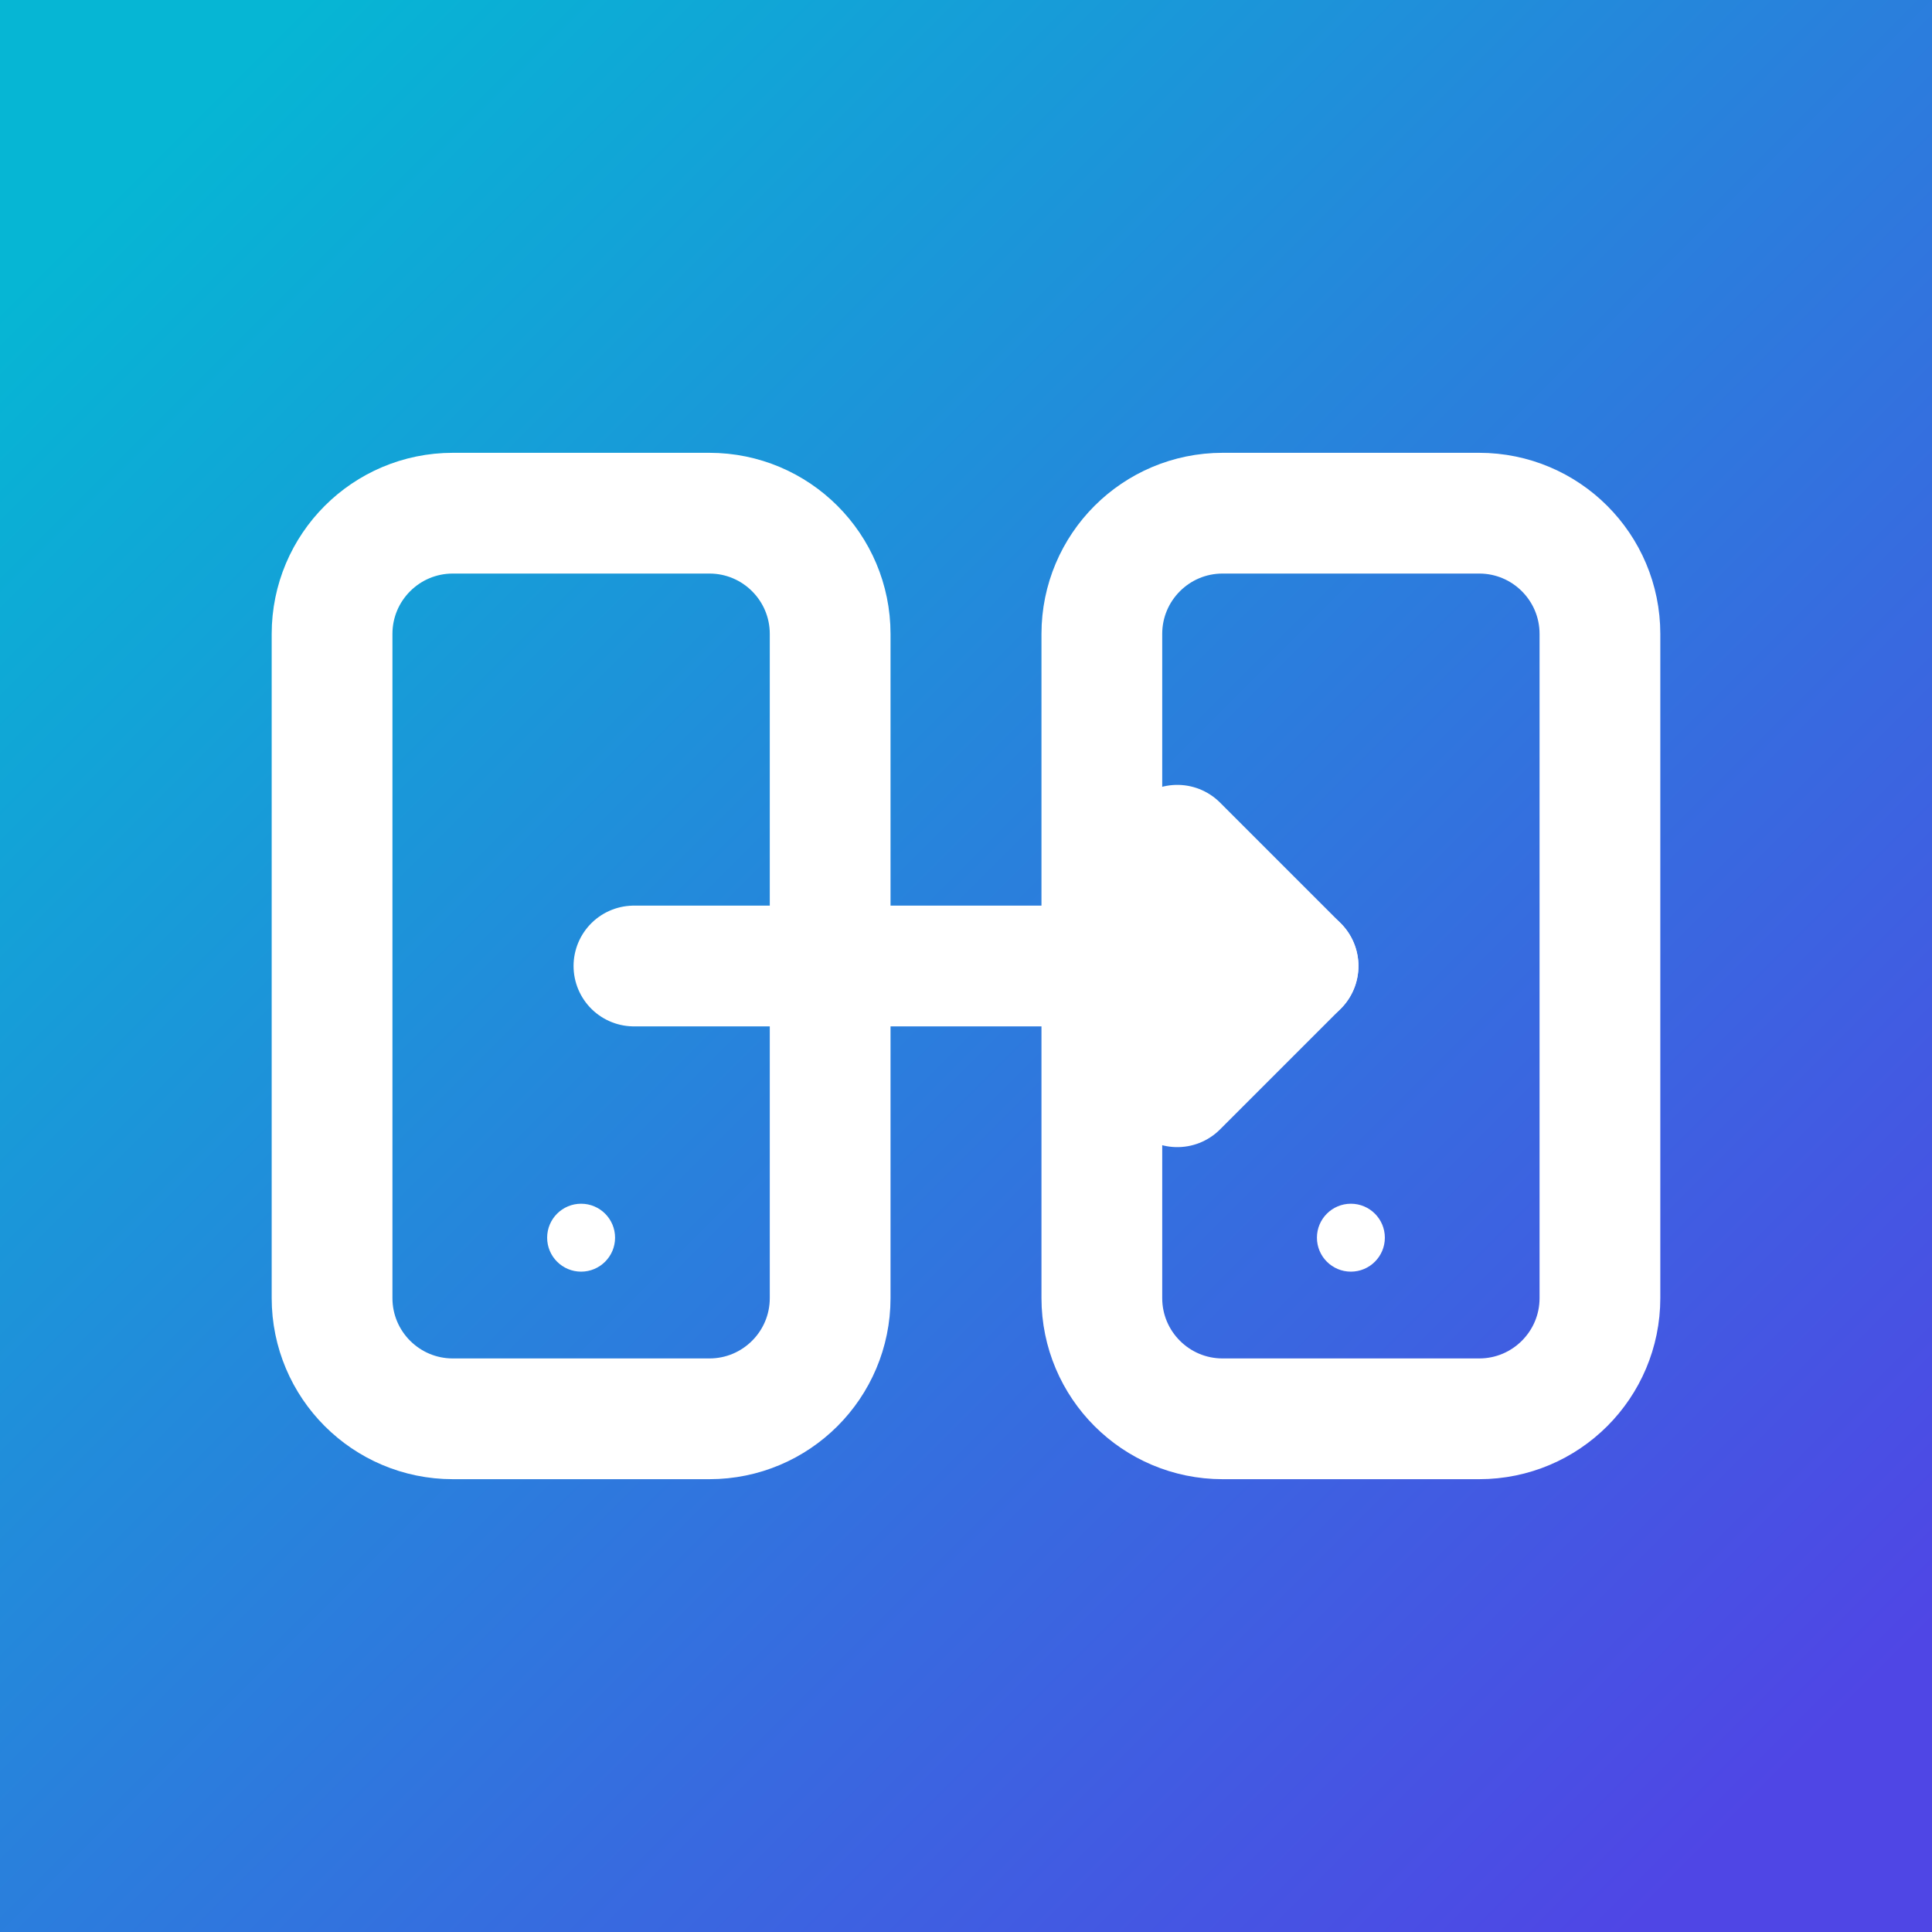
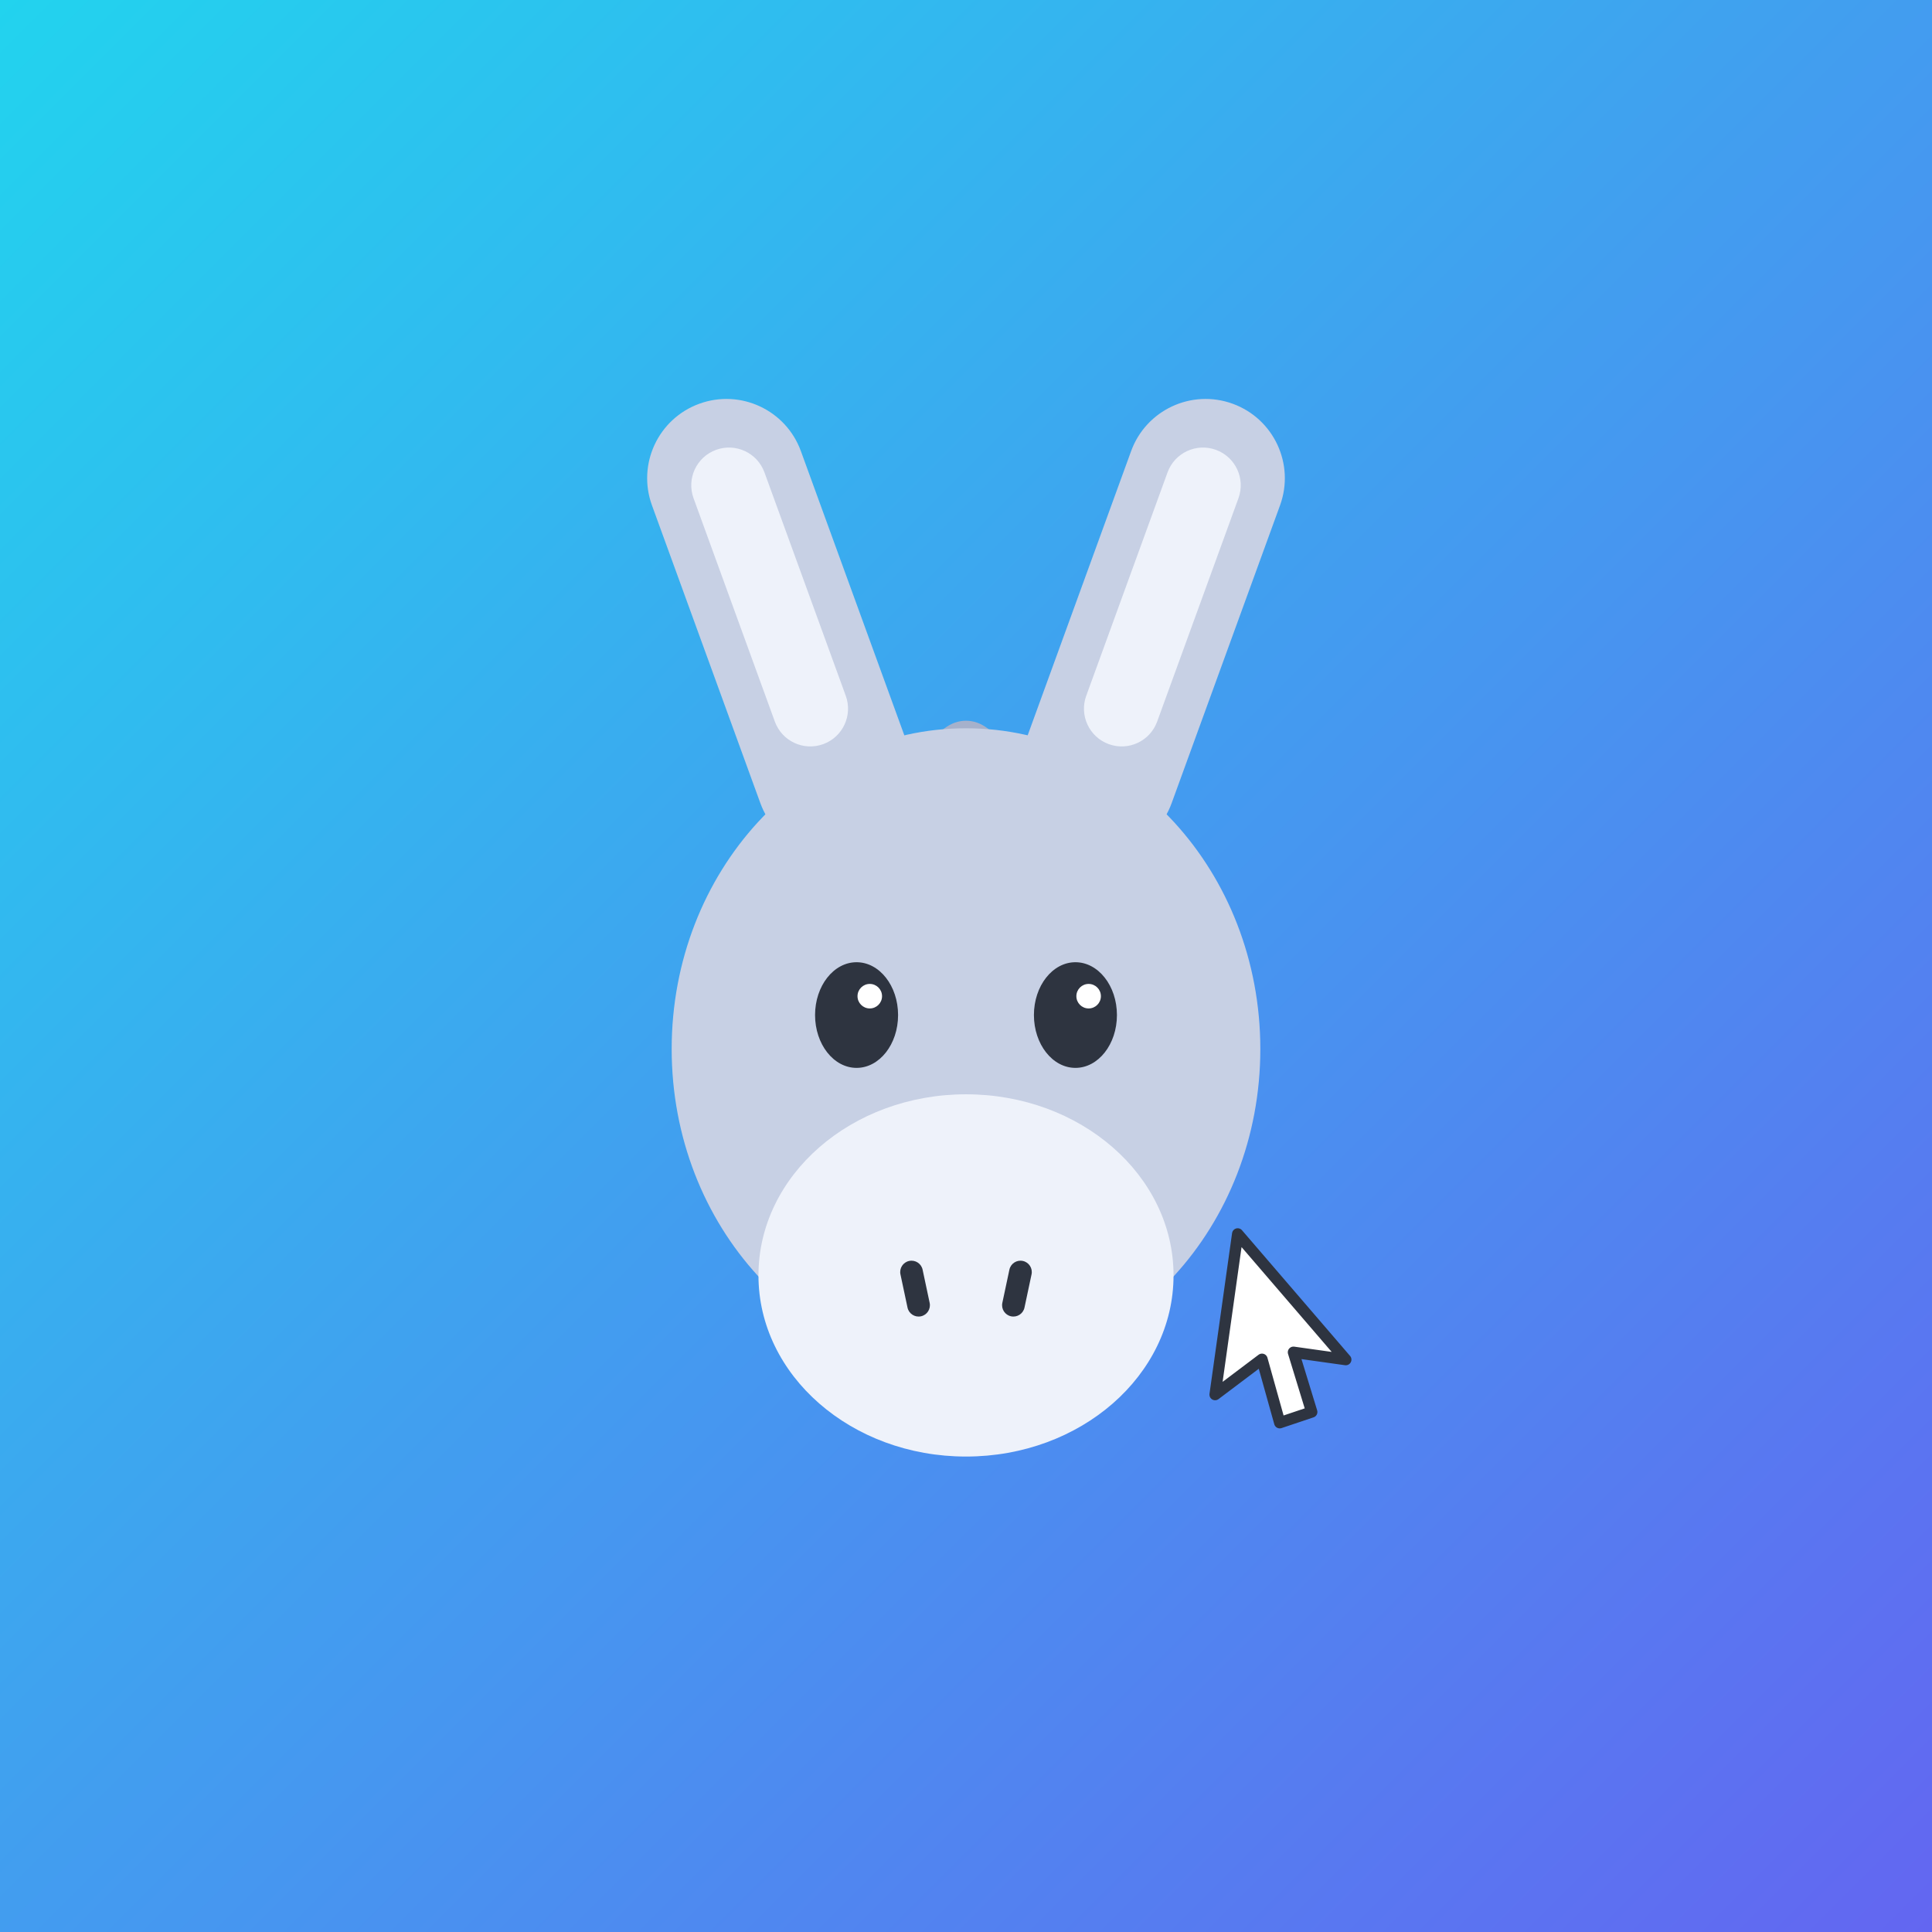
<svg xmlns="http://www.w3.org/2000/svg" width="1024" height="1024" viewBox="0 0 1024 1024">
  <defs>
-     <linearGradient id="inputflow-bg" x1="80" y1="80" x2="944" y2="944" gradientUnits="userSpaceOnUse">
-       <stop offset="0" stop-color="#06B6D4" />
-       <stop offset="1" stop-color="#4F46E5" />
+     <linearGradient id="bg" x1="0" y1="0" x2="1024" y2="1024" gradientUnits="userSpaceOnUse">
+       <stop offset="0" stop-color="#22D3EE" />
+       <stop offset="1" stop-color="#6366F1" />
    </linearGradient>
  </defs>
-   <rect width="1024" height="1024" fill="url(#inputflow-bg)" />
-   <g fill="none" stroke="#FFFFFF" stroke-width="64" stroke-linecap="round" stroke-linejoin="round">
-     <rect x="176" y="272" width="264" height="480" rx="64" />
-     <rect x="584" y="272" width="264" height="480" rx="64" />
-     <path d="M336 512 H688" />
-     <path d="M624 448 L688 512 L624 576" />
+   <rect width="1024" height="1024" fill="url(#bg)" />
+   <g transform="translate(450,432) rotate(-20)">
+     <rect x="-42" y="-232" width="84" height="252" rx="42" fill="#C7D0E4" />
+     <rect x="-20" y="-206" width="40" height="166" rx="20" fill="#EEF2FA" />
  </g>
-   <g fill="#FFFFFF">
-     <circle cx="308" cy="656" r="18" />
-     <circle cx="716" cy="656" r="18" />
+   <g transform="translate(574,432) rotate(20)">
+     <rect x="-42" y="-232" width="84" height="252" rx="42" fill="#C7D0E4" />
+     <rect x="-20" y="-206" width="40" height="166" rx="20" fill="#EEF2FA" />
+   </g>
+   <path d="M474 446 q14 -64 38 -64 q24 0 38 64 q-38 -22 -76 0 Z" fill="#A6B1CB" />
+   <ellipse cx="512" cy="556" rx="156" ry="170" fill="#C7D0E4" />
+   <ellipse cx="512" cy="676" rx="110" ry="96" fill="#EEF2FA" />
+   <ellipse cx="454" cy="538" rx="22" ry="28" fill="#2E3440" />
+   <ellipse cx="570" cy="538" rx="22" ry="28" fill="#2E3440" />
+   <circle cx="461" cy="528" r="6.5" fill="#FFFFFF" />
+   <circle cx="577" cy="528" r="6.5" fill="#FFFFFF" />
+   <rect x="479" y="668" width="12" height="30" rx="6" fill="#2E3440" transform="rotate(-12 485 683)" />
+   <rect x="533" y="668" width="12" height="30" rx="6" fill="#2E3440" transform="rotate(12 539 683)" />
+   <g transform="translate(656,654) rotate(8)">
+     <path d="M0 0 L0 86 L22 64 L36 96 L52 88 L38 58 L66 58 Z" fill="#FFFFFF" stroke="#2E3440" stroke-width="6" stroke-linejoin="round" />
  </g>
</svg>
